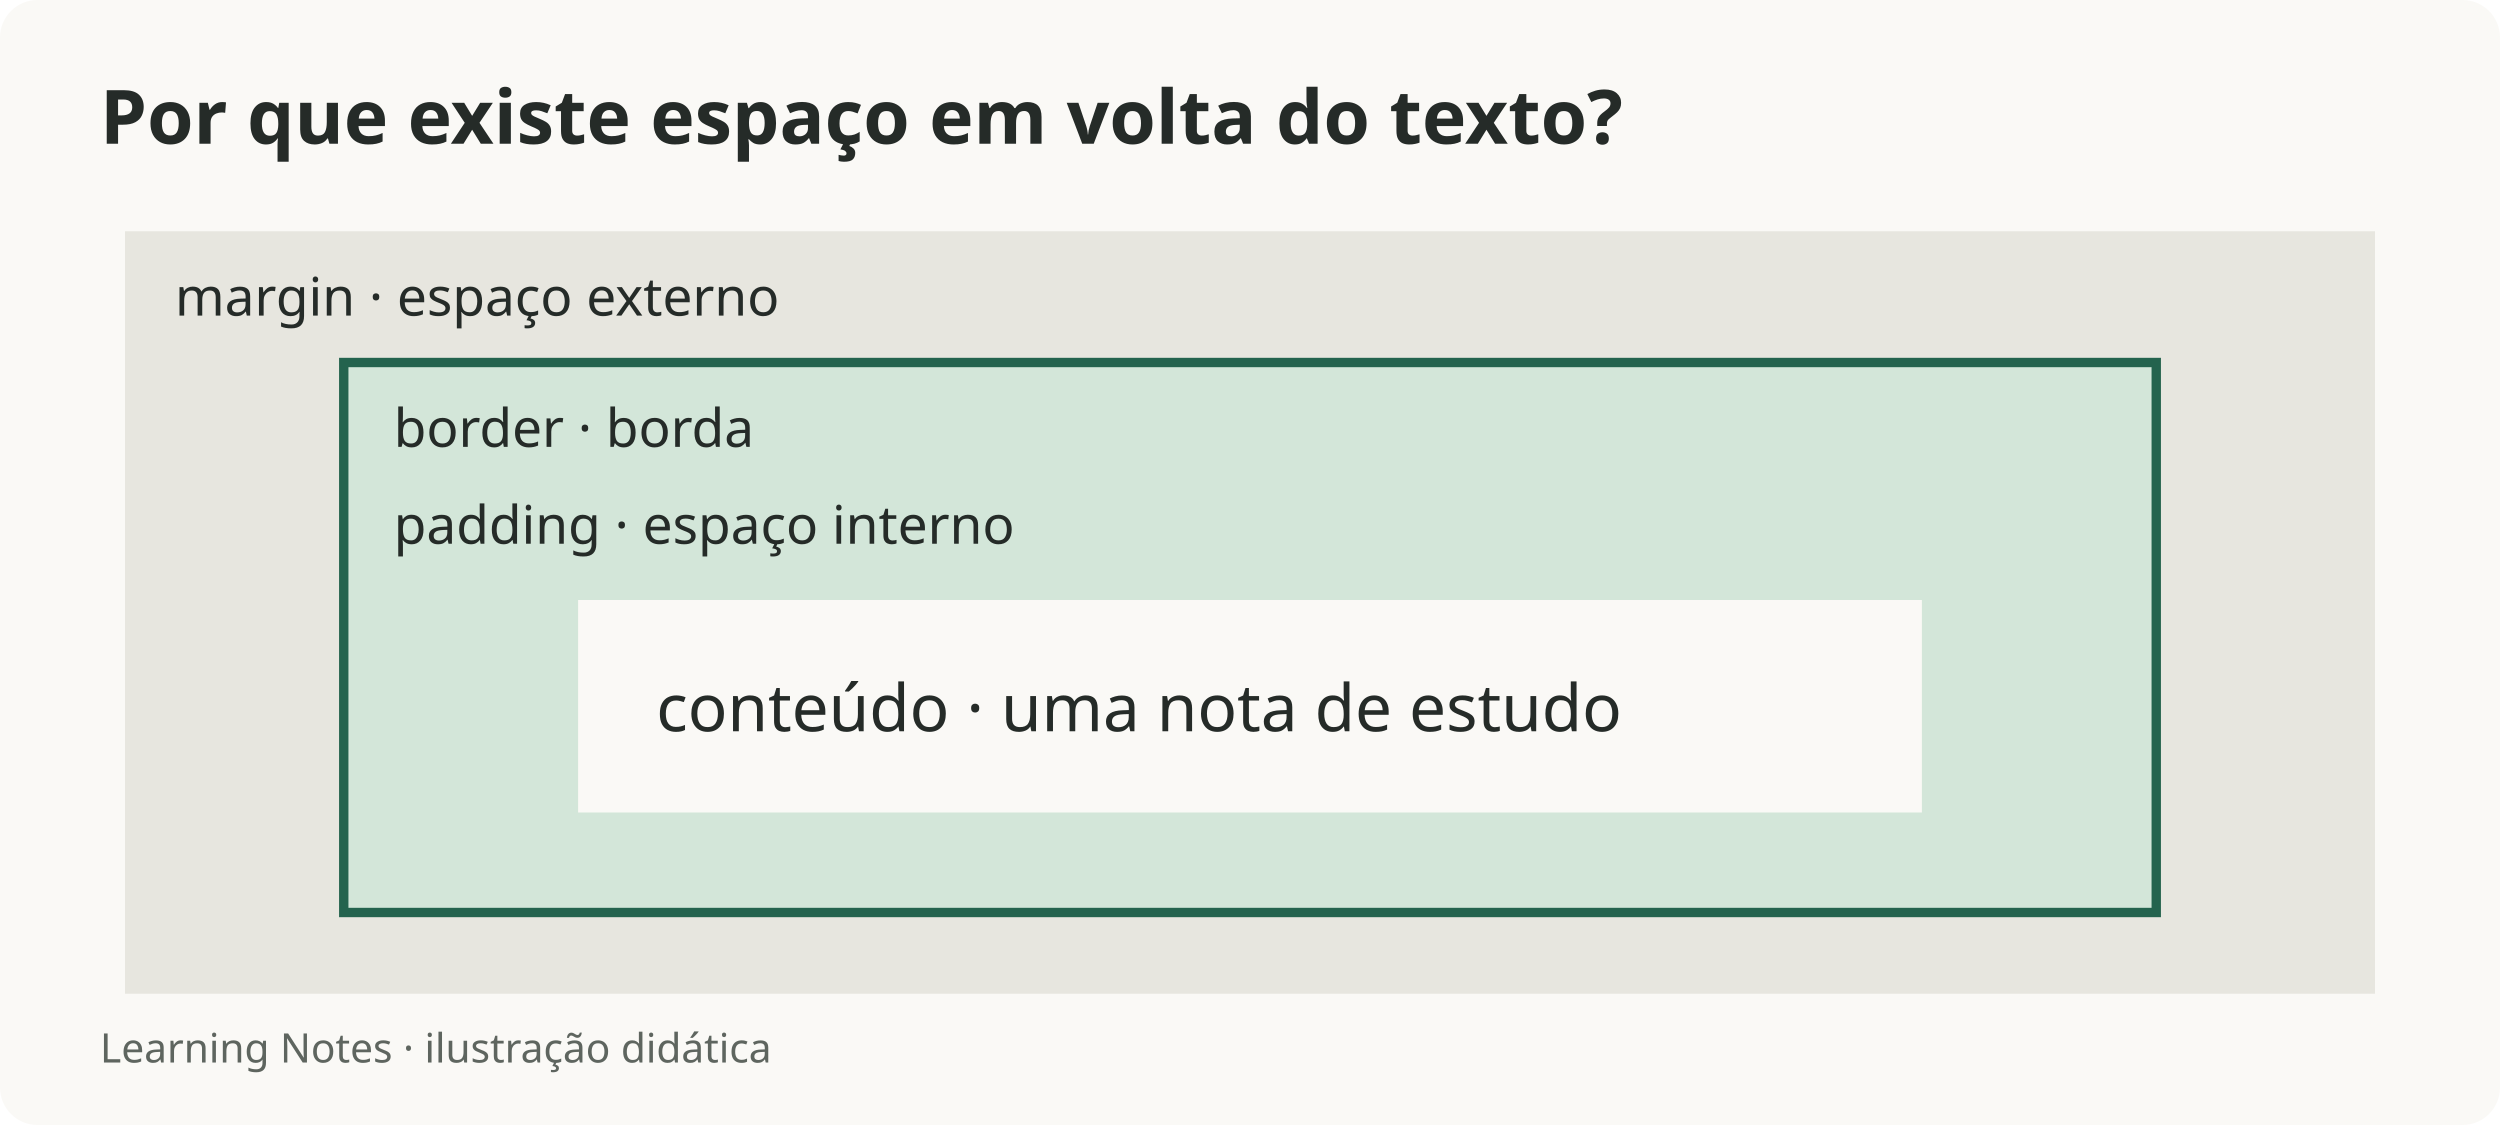
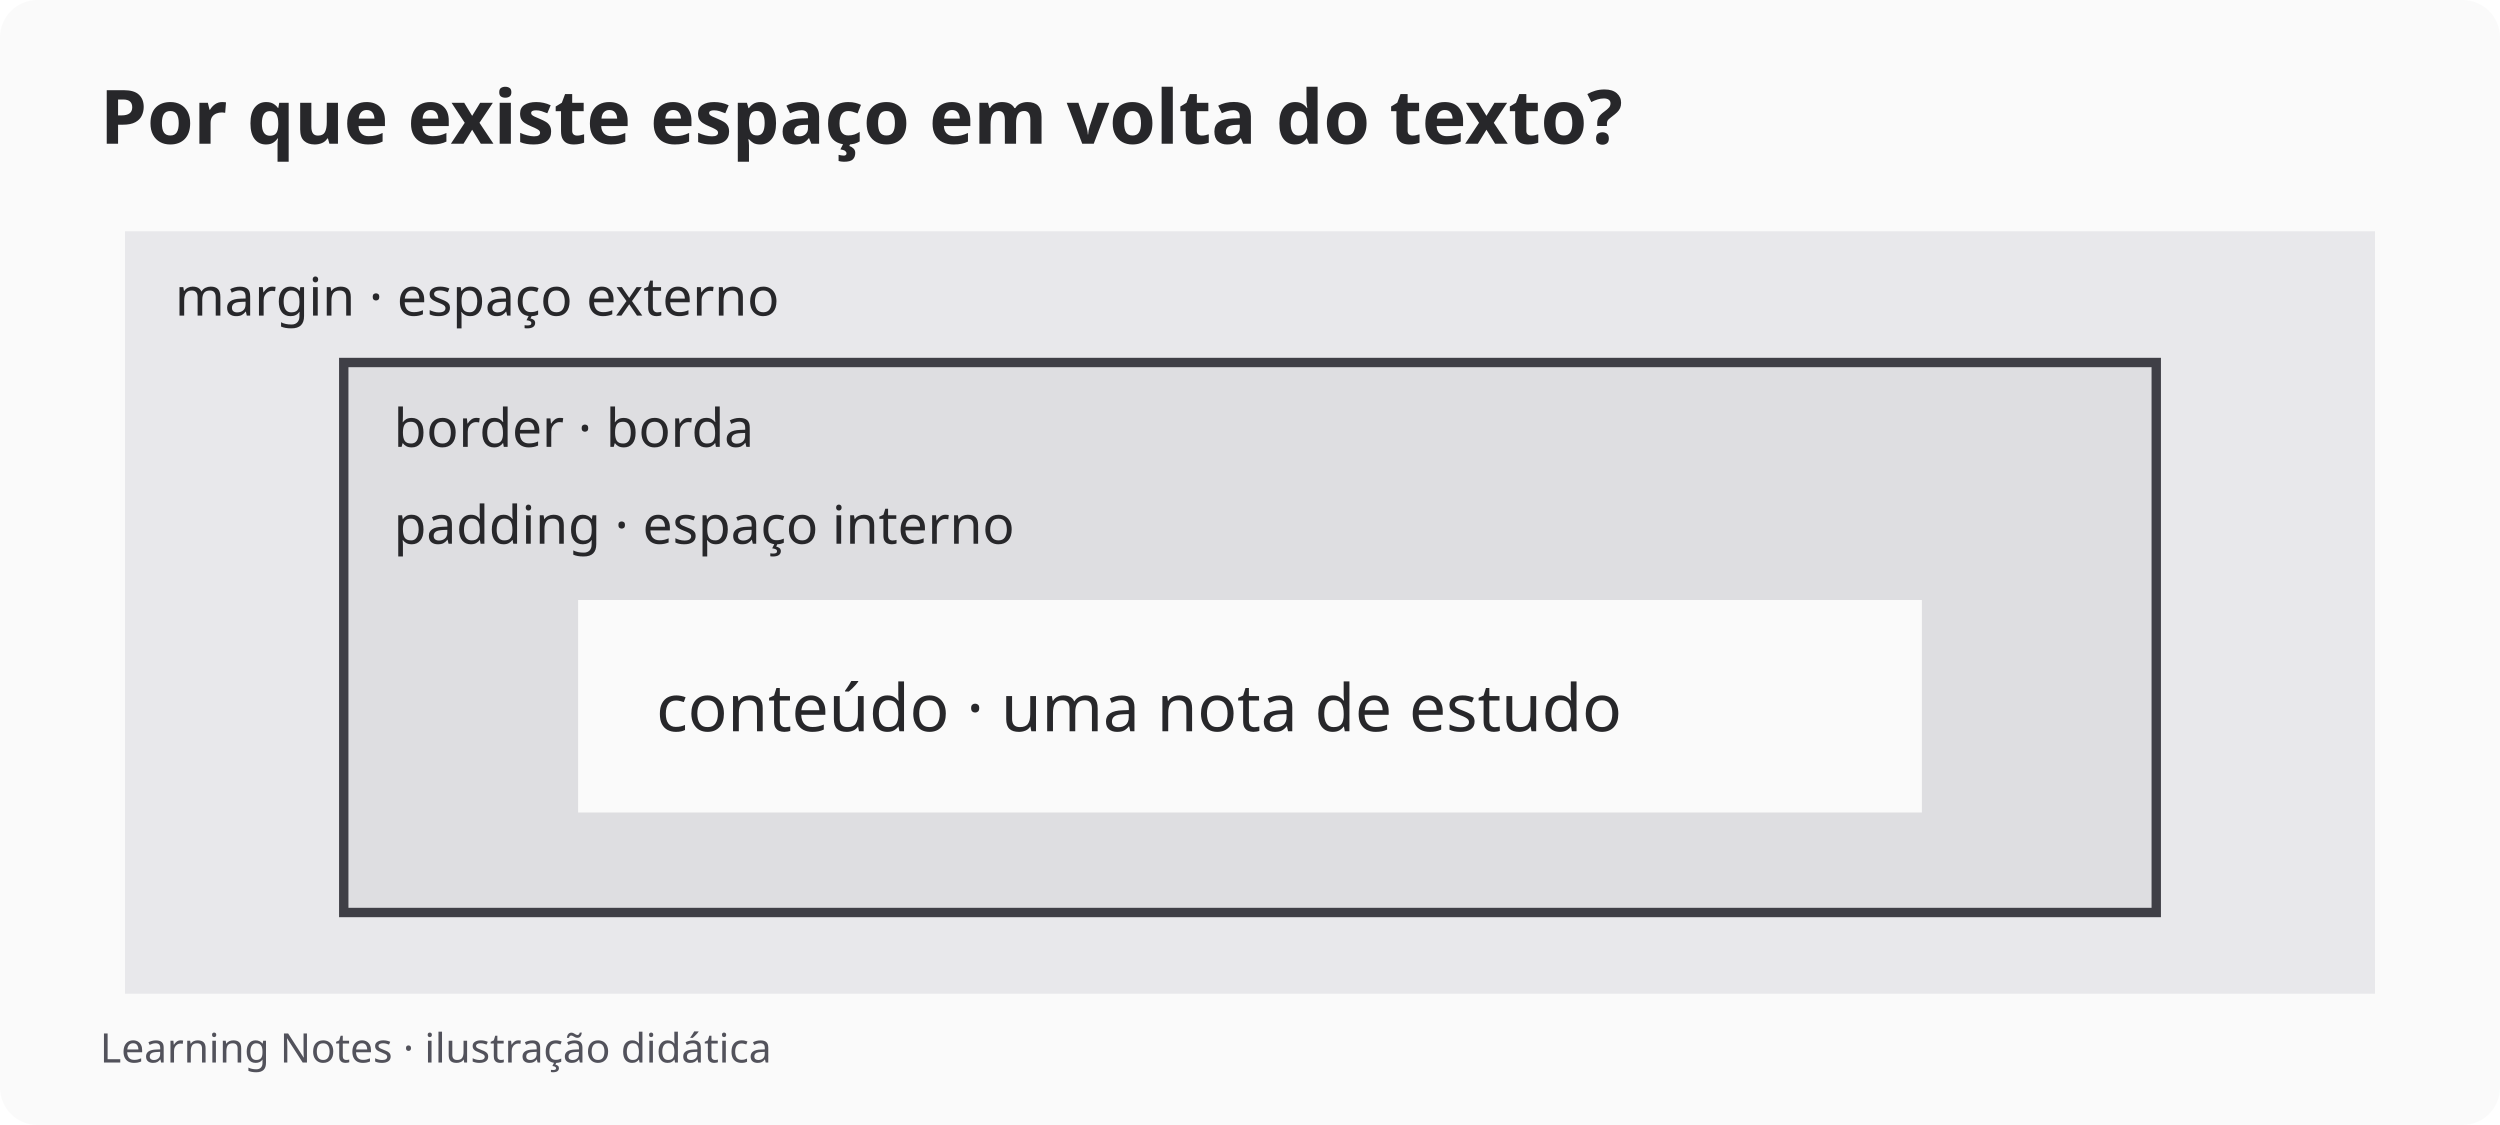
<svg xmlns="http://www.w3.org/2000/svg" viewBox="0 0 800 360" role="img" aria-label="Por que existe espaço em volta do texto?">
-   <rect width="800" height="360" rx="12" fill="#faf9f6" />
-   <g font-family="Segoe UI, sans-serif" fill="#252b28">
+   <rect width="800" height="360" rx="12" fill="#fafafa" />
+   <g font-family="Segoe UI, sans-serif" fill="#27272a">
    <text x="32" y="46" font-size="24" font-weight="600">Por que existe espaço em volta do texto?</text>
-     <rect x="40" y="74" width="720" height="244" fill="#e7e6df" />
+     <rect x="40" y="74" width="720" height="244" fill="#e8e8eb" />
    <text x="56" y="101" font-size="17">margin · espaço externo</text>
-     <rect x="110" y="116" width="580" height="176" fill="#d3e6d9" stroke="#24634e" stroke-width="3" />
+     <rect x="110" y="116" width="580" height="176" fill="#dedee1" stroke="#3f3f46" stroke-width="3" />
    <text x="126" y="143" font-size="17">border · borda</text>
    <text x="126" y="174" font-size="17">padding · espaço interno</text>
-     <rect x="185" y="192" width="430" height="68" fill="#faf9f6" />
+     <rect x="185" y="192" width="430" height="68" fill="#fafafa" />
    <text x="210" y="234" font-size="21">conteúdo · uma nota de estudo</text>
-     <text x="32" y="340" font-size="13" fill="#5e655f">Learning Notes · ilustração didática</text>
+     <text x="32" y="340" font-size="13" fill="#52525b">Learning Notes · ilustração didática</text>
  </g>
</svg>
